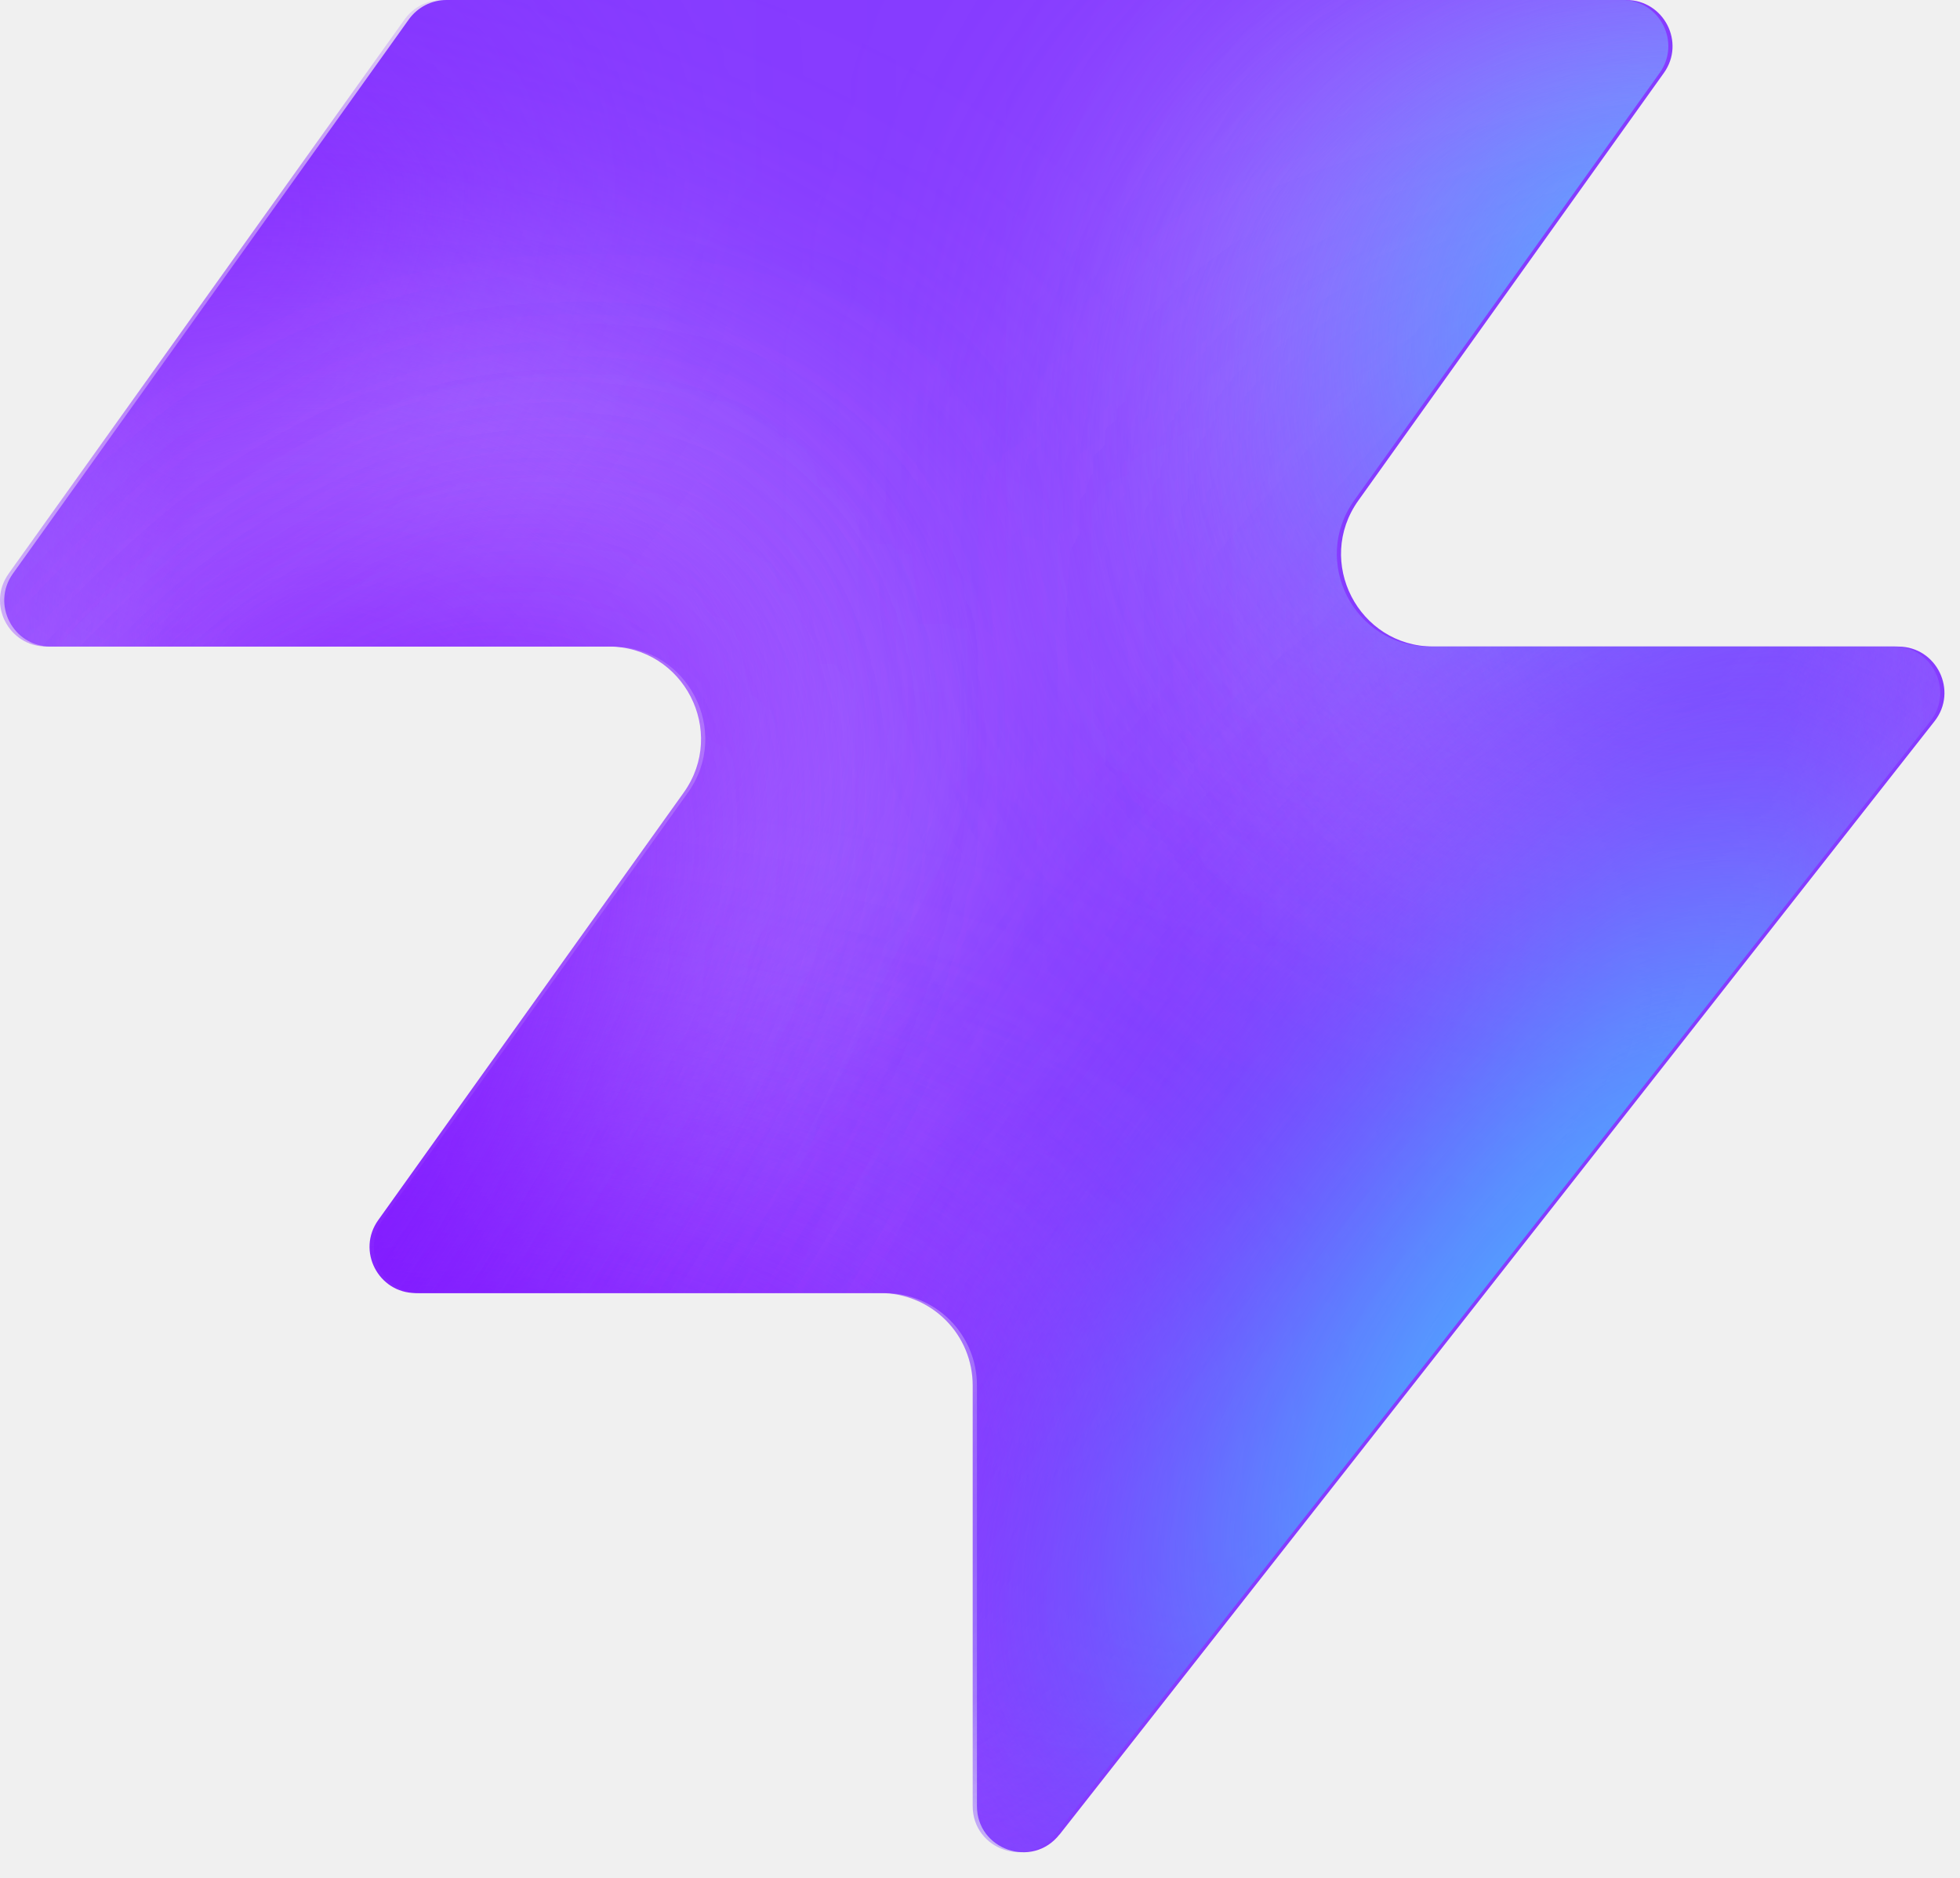
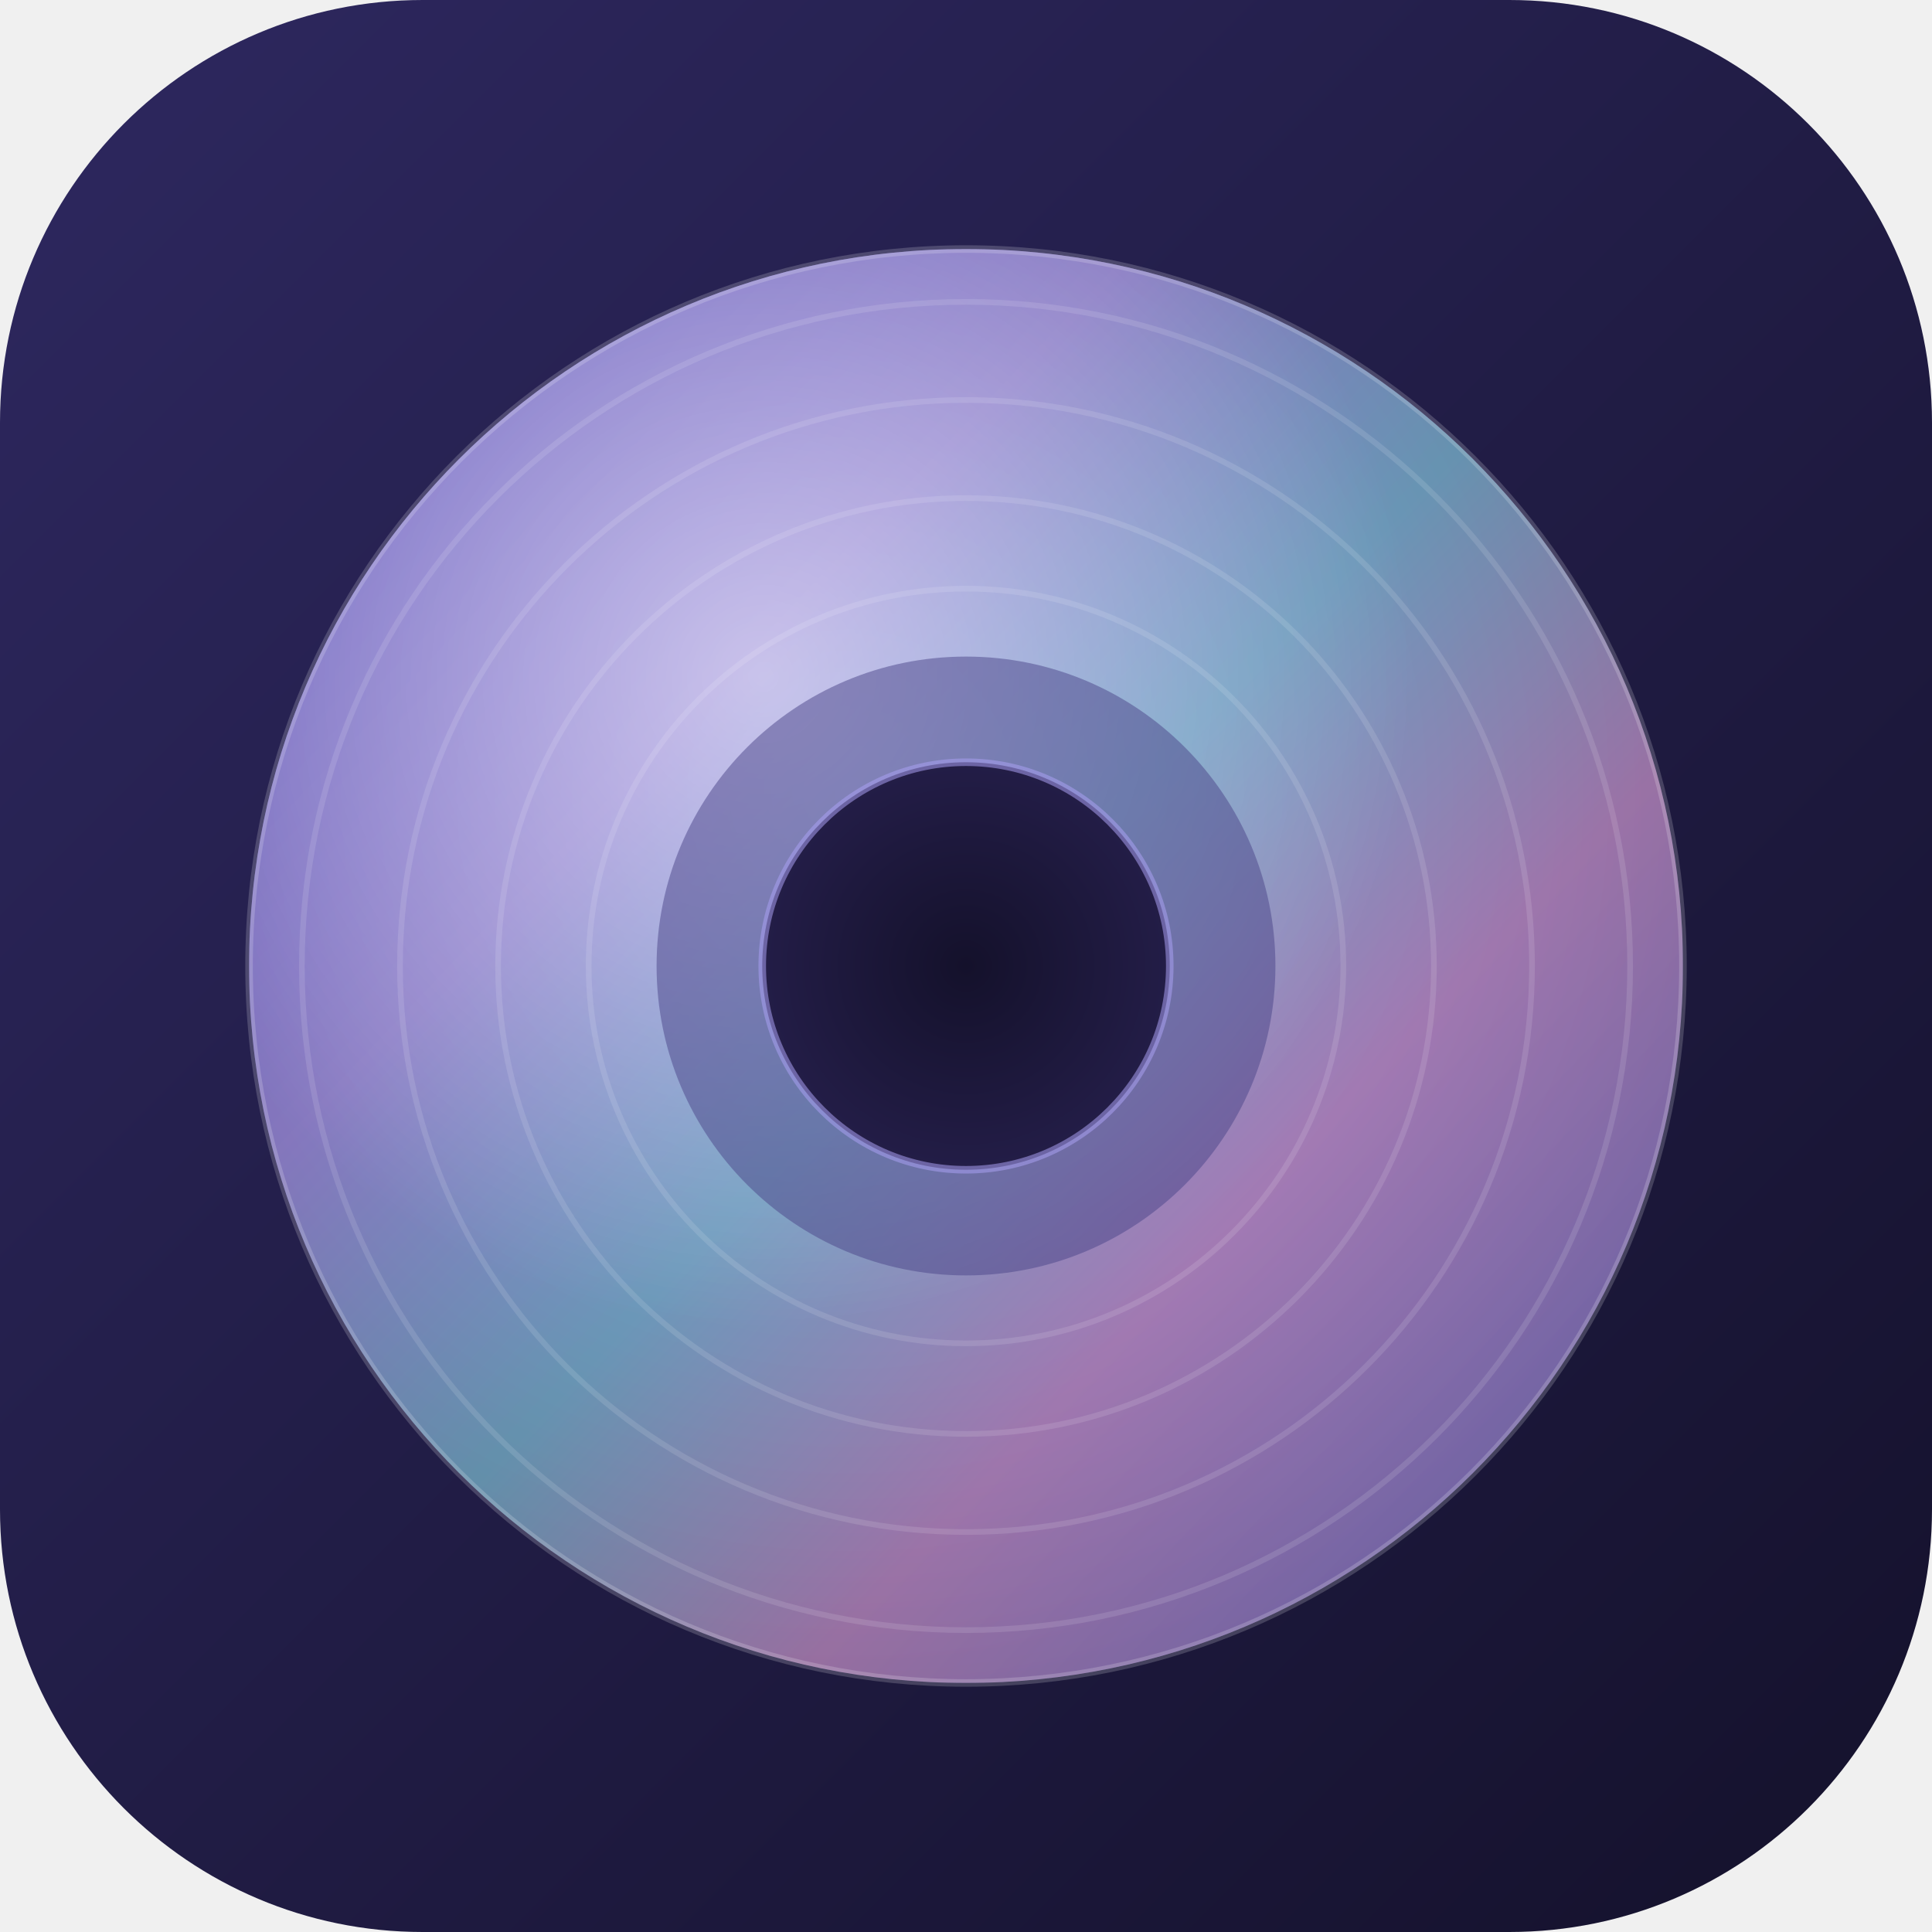
- <svg xmlns="http://www.w3.org/2000/svg" width="48" height="46" fill="none" viewBox="0 0 48 46">
-   <path fill="#863bff" d="M25.946 44.938c-.664.845-2.021.375-2.021-.698V33.937a2.26 2.26 0 0 0-2.262-2.262H10.287c-.92 0-1.456-1.04-.92-1.788l7.48-10.471c1.07-1.497 0-3.578-1.842-3.578H1.237c-.92 0-1.456-1.04-.92-1.788L10.013.474c.214-.297.556-.474.92-.474h28.894c.92 0 1.456 1.04.92 1.788l-7.48 10.471c-1.07 1.498 0 3.579 1.842 3.579h11.377c.943 0 1.473 1.088.89 1.83L25.947 44.94z" style="fill:#863bff;fill:color(display-p3 .525 .23 1);fill-opacity:1" />
-   <mask id="a" width="48" height="46" x="0" y="0" maskUnits="userSpaceOnUse" style="mask-type:alpha">
-     <path fill="#000" d="M25.842 44.938c-.664.844-2.021.375-2.021-.698V33.937a2.26 2.26 0 0 0-2.262-2.262H10.183c-.92 0-1.456-1.04-.92-1.788l7.48-10.471c1.07-1.498 0-3.579-1.842-3.579H1.133c-.92 0-1.456-1.04-.92-1.787L9.91.473c.214-.297.556-.474.92-.474h28.894c.92 0 1.456 1.04.92 1.788l-7.48 10.471c-1.07 1.498 0 3.578 1.842 3.578h11.377c.943 0 1.473 1.088.89 1.832L25.843 44.94z" style="fill:#000;fill-opacity:1" />
-   </mask>
-   <g mask="url(#a)">
-     <g filter="url(#b)">
-       <ellipse cx="5.508" cy="14.704" fill="#ede6ff" rx="5.508" ry="14.704" style="fill:#ede6ff;fill:color(display-p3 .927 .903 1);fill-opacity:1" transform="matrix(.00324 1 1 -.00324 -4.47 31.516)" />
-     </g>
-     <g filter="url(#c)">
-       <ellipse cx="10.399" cy="29.851" fill="#ede6ff" rx="10.399" ry="29.851" style="fill:#ede6ff;fill:color(display-p3 .927 .903 1);fill-opacity:1" transform="matrix(.00324 1 1 -.00324 -39.328 7.883)" />
-     </g>
-     <g filter="url(#d)">
-       <ellipse cx="5.508" cy="30.487" fill="#7e14ff" rx="5.508" ry="30.487" style="fill:#7e14ff;fill:color(display-p3 .492 .077 1);fill-opacity:1" transform="rotate(89.814 -25.913 -14.639)scale(1 -1)" />
-     </g>
-     <g filter="url(#e)">
-       <ellipse cx="5.508" cy="30.599" fill="#7e14ff" rx="5.508" ry="30.599" style="fill:#7e14ff;fill:color(display-p3 .492 .077 1);fill-opacity:1" transform="rotate(89.814 -32.644 -3.334)scale(1 -1)" />
-     </g>
-     <g filter="url(#f)">
-       <ellipse cx="5.508" cy="30.599" fill="#7e14ff" rx="5.508" ry="30.599" style="fill:#7e14ff;fill:color(display-p3 .492 .077 1);fill-opacity:1" transform="matrix(.00324 1 1 -.00324 -34.34 30.47)" />
-     </g>
-     <g filter="url(#g)">
-       <ellipse cx="14.072" cy="22.078" fill="#ede6ff" rx="14.072" ry="22.078" style="fill:#ede6ff;fill:color(display-p3 .927 .903 1);fill-opacity:1" transform="rotate(93.35 24.506 48.493)scale(-1 1)" />
-     </g>
-     <g filter="url(#h)">
-       <ellipse cx="3.47" cy="21.501" fill="#7e14ff" rx="3.47" ry="21.501" style="fill:#7e14ff;fill:color(display-p3 .492 .077 1);fill-opacity:1" transform="rotate(89.009 28.708 47.59)scale(-1 1)" />
-     </g>
-     <g filter="url(#i)">
-       <ellipse cx="3.47" cy="21.501" fill="#7e14ff" rx="3.47" ry="21.501" style="fill:#7e14ff;fill:color(display-p3 .492 .077 1);fill-opacity:1" transform="rotate(89.009 28.708 47.59)scale(-1 1)" />
-     </g>
-     <g filter="url(#j)">
-       <ellipse cx=".387" cy="8.972" fill="#7e14ff" rx="4.407" ry="29.108" style="fill:#7e14ff;fill:color(display-p3 .492 .077 1);fill-opacity:1" transform="rotate(39.51 .387 8.972)" />
-     </g>
-     <g filter="url(#k)">
-       <ellipse cx="47.523" cy="-6.092" fill="#7e14ff" rx="4.407" ry="29.108" style="fill:#7e14ff;fill:color(display-p3 .492 .077 1);fill-opacity:1" transform="rotate(37.892 47.523 -6.092)" />
-     </g>
-     <g filter="url(#l)">
-       <ellipse cx="41.412" cy="6.333" fill="#47bfff" rx="5.971" ry="9.665" style="fill:#47bfff;fill:color(display-p3 .28 .748 1);fill-opacity:1" transform="rotate(37.892 41.412 6.333)" />
-     </g>
-     <g filter="url(#m)">
-       <ellipse cx="-1.879" cy="38.332" fill="#7e14ff" rx="4.407" ry="29.108" style="fill:#7e14ff;fill:color(display-p3 .492 .077 1);fill-opacity:1" transform="rotate(37.892 -1.88 38.332)" />
-     </g>
-     <g filter="url(#n)">
-       <ellipse cx="-1.879" cy="38.332" fill="#7e14ff" rx="4.407" ry="29.108" style="fill:#7e14ff;fill:color(display-p3 .492 .077 1);fill-opacity:1" transform="rotate(37.892 -1.88 38.332)" />
-     </g>
-     <g filter="url(#o)">
-       <ellipse cx="35.651" cy="29.907" fill="#7e14ff" rx="4.407" ry="29.108" style="fill:#7e14ff;fill:color(display-p3 .492 .077 1);fill-opacity:1" transform="rotate(37.892 35.651 29.907)" />
-     </g>
-     <g filter="url(#p)">
-       <ellipse cx="38.418" cy="32.4" fill="#47bfff" rx="5.971" ry="15.297" style="fill:#47bfff;fill:color(display-p3 .28 .748 1);fill-opacity:1" transform="rotate(37.892 38.418 32.4)" />
+ <svg xmlns="http://www.w3.org/2000/svg" viewBox="0 0 512 512" role="img" aria-label="Ambient FM">
+   <defs>
+     <linearGradient id="bg" x1="0" y1="0" x2="1" y2="1">
+       <stop offset="0" stop-color="#2e2860" />
+       <stop offset="1" stop-color="#14112b" />
+     </linearGradient>
+     <radialGradient id="disc" cx="42%" cy="38%" r="70%">
+       <stop offset="0" stop-color="#726ac9" />
+       <stop offset="0.55" stop-color="#544d94" />
+       <stop offset="1" stop-color="#302a58" />
+     </radialGradient>
+     <linearGradient id="sheen" x1="0.08" y1="0.1" x2="0.92" y2="0.9">
+       <stop offset="0" stop-color="#8b7bf0" />
+       <stop offset="0.28" stop-color="#bda9f4" />
+       <stop offset="0.5" stop-color="#83e2dd" />
+       <stop offset="0.72" stop-color="#f2a9d6" />
+       <stop offset="1" stop-color="#9b93ea" />
+     </linearGradient>
+     <radialGradient id="gloss" cx="36%" cy="30%" r="45%">
+       <stop offset="0" stop-color="#ffffff" stop-opacity="0.5" />
+       <stop offset="1" stop-color="#ffffff" stop-opacity="0" />
+     </radialGradient>
+     <radialGradient id="hole" cx="50%" cy="50%" r="50%">
+       <stop offset="0" stop-color="#14112b" />
+       <stop offset="1" stop-color="#231d47" />
+     </radialGradient>
+     <clipPath id="discClip">
+       <circle cx="256" cy="256" r="190" />
+     </clipPath>
+   </defs>
+   <rect width="512" height="512" rx="112" fill="url(#bg)" />
+   <circle cx="256" cy="256" r="190" fill="url(#disc)" />
+   <g clip-path="url(#discClip)">
+     <rect x="66" y="66" width="380" height="380" fill="url(#sheen)" opacity="0.5" />
+     <rect x="66" y="66" width="380" height="380" fill="url(#gloss)" />
+     <g fill="none" stroke="#ffffff" opacity="0.12">
+       <circle cx="256" cy="256" r="176" stroke-width="1.5" />
+       <circle cx="256" cy="256" r="150" stroke-width="1.5" />
+       <circle cx="256" cy="256" r="124" stroke-width="1.5" />
+       <circle cx="256" cy="256" r="100" stroke-width="1.5" />
    </g>
  </g>
-   <defs>
-     <filter id="b" width="60.045" height="41.654" x="-19.77" y="16.149" color-interpolation-filters="sRGB" filterUnits="userSpaceOnUse">
-       <feFlood flood-opacity="0" result="BackgroundImageFix" />
-       <feBlend in="SourceGraphic" in2="BackgroundImageFix" result="shape" />
-       <feGaussianBlur result="effect1_foregroundBlur_2002_17158" stdDeviation="7.659" />
-     </filter>
-     <filter id="c" width="90.34" height="51.437" x="-54.613" y="-7.533" color-interpolation-filters="sRGB" filterUnits="userSpaceOnUse">
-       <feFlood flood-opacity="0" result="BackgroundImageFix" />
-       <feBlend in="SourceGraphic" in2="BackgroundImageFix" result="shape" />
-       <feGaussianBlur result="effect1_foregroundBlur_2002_17158" stdDeviation="7.659" />
-     </filter>
-     <filter id="d" width="79.355" height="29.4" x="-49.64" y="2.03" color-interpolation-filters="sRGB" filterUnits="userSpaceOnUse">
-       <feFlood flood-opacity="0" result="BackgroundImageFix" />
-       <feBlend in="SourceGraphic" in2="BackgroundImageFix" result="shape" />
-       <feGaussianBlur result="effect1_foregroundBlur_2002_17158" stdDeviation="4.596" />
-     </filter>
-     <filter id="e" width="79.579" height="29.4" x="-45.045" y="20.029" color-interpolation-filters="sRGB" filterUnits="userSpaceOnUse">
-       <feFlood flood-opacity="0" result="BackgroundImageFix" />
-       <feBlend in="SourceGraphic" in2="BackgroundImageFix" result="shape" />
-       <feGaussianBlur result="effect1_foregroundBlur_2002_17158" stdDeviation="4.596" />
-     </filter>
-     <filter id="f" width="79.579" height="29.4" x="-43.513" y="21.178" color-interpolation-filters="sRGB" filterUnits="userSpaceOnUse">
-       <feFlood flood-opacity="0" result="BackgroundImageFix" />
-       <feBlend in="SourceGraphic" in2="BackgroundImageFix" result="shape" />
-       <feGaussianBlur result="effect1_foregroundBlur_2002_17158" stdDeviation="4.596" />
-     </filter>
-     <filter id="g" width="74.749" height="58.852" x="15.756" y="-17.901" color-interpolation-filters="sRGB" filterUnits="userSpaceOnUse">
-       <feFlood flood-opacity="0" result="BackgroundImageFix" />
-       <feBlend in="SourceGraphic" in2="BackgroundImageFix" result="shape" />
-       <feGaussianBlur result="effect1_foregroundBlur_2002_17158" stdDeviation="7.659" />
-     </filter>
-     <filter id="h" width="61.377" height="25.362" x="23.548" y="2.284" color-interpolation-filters="sRGB" filterUnits="userSpaceOnUse">
-       <feFlood flood-opacity="0" result="BackgroundImageFix" />
-       <feBlend in="SourceGraphic" in2="BackgroundImageFix" result="shape" />
-       <feGaussianBlur result="effect1_foregroundBlur_2002_17158" stdDeviation="4.596" />
-     </filter>
-     <filter id="i" width="61.377" height="25.362" x="23.548" y="2.284" color-interpolation-filters="sRGB" filterUnits="userSpaceOnUse">
-       <feFlood flood-opacity="0" result="BackgroundImageFix" />
-       <feBlend in="SourceGraphic" in2="BackgroundImageFix" result="shape" />
-       <feGaussianBlur result="effect1_foregroundBlur_2002_17158" stdDeviation="4.596" />
-     </filter>
-     <filter id="j" width="56.045" height="63.649" x="-27.636" y="-22.853" color-interpolation-filters="sRGB" filterUnits="userSpaceOnUse">
-       <feFlood flood-opacity="0" result="BackgroundImageFix" />
-       <feBlend in="SourceGraphic" in2="BackgroundImageFix" result="shape" />
-       <feGaussianBlur result="effect1_foregroundBlur_2002_17158" stdDeviation="4.596" />
-     </filter>
-     <filter id="k" width="54.814" height="64.646" x="20.116" y="-38.415" color-interpolation-filters="sRGB" filterUnits="userSpaceOnUse">
-       <feFlood flood-opacity="0" result="BackgroundImageFix" />
-       <feBlend in="SourceGraphic" in2="BackgroundImageFix" result="shape" />
-       <feGaussianBlur result="effect1_foregroundBlur_2002_17158" stdDeviation="4.596" />
-     </filter>
-     <filter id="l" width="33.541" height="35.313" x="24.641" y="-11.323" color-interpolation-filters="sRGB" filterUnits="userSpaceOnUse">
-       <feFlood flood-opacity="0" result="BackgroundImageFix" />
-       <feBlend in="SourceGraphic" in2="BackgroundImageFix" result="shape" />
-       <feGaussianBlur result="effect1_foregroundBlur_2002_17158" stdDeviation="4.596" />
-     </filter>
-     <filter id="m" width="54.814" height="64.646" x="-29.286" y="6.009" color-interpolation-filters="sRGB" filterUnits="userSpaceOnUse">
-       <feFlood flood-opacity="0" result="BackgroundImageFix" />
-       <feBlend in="SourceGraphic" in2="BackgroundImageFix" result="shape" />
-       <feGaussianBlur result="effect1_foregroundBlur_2002_17158" stdDeviation="4.596" />
-     </filter>
-     <filter id="n" width="54.814" height="64.646" x="-29.286" y="6.009" color-interpolation-filters="sRGB" filterUnits="userSpaceOnUse">
-       <feFlood flood-opacity="0" result="BackgroundImageFix" />
-       <feBlend in="SourceGraphic" in2="BackgroundImageFix" result="shape" />
-       <feGaussianBlur result="effect1_foregroundBlur_2002_17158" stdDeviation="4.596" />
-     </filter>
-     <filter id="o" width="54.814" height="64.646" x="8.244" y="-2.416" color-interpolation-filters="sRGB" filterUnits="userSpaceOnUse">
-       <feFlood flood-opacity="0" result="BackgroundImageFix" />
-       <feBlend in="SourceGraphic" in2="BackgroundImageFix" result="shape" />
-       <feGaussianBlur result="effect1_foregroundBlur_2002_17158" stdDeviation="4.596" />
-     </filter>
-     <filter id="p" width="39.409" height="43.623" x="18.713" y="10.588" color-interpolation-filters="sRGB" filterUnits="userSpaceOnUse">
-       <feFlood flood-opacity="0" result="BackgroundImageFix" />
-       <feBlend in="SourceGraphic" in2="BackgroundImageFix" result="shape" />
-       <feGaussianBlur result="effect1_foregroundBlur_2002_17158" stdDeviation="4.596" />
-     </filter>
-   </defs>
+   <circle cx="256" cy="256" r="190" fill="none" stroke="#ffffff" stroke-opacity="0.18" stroke-width="2" />
+   <circle cx="256" cy="256" r="82" fill="#4a4488" opacity="0.5" />
+   <circle cx="256" cy="256" r="54" fill="url(#hole)" />
+   <circle cx="256" cy="256" r="54" fill="none" stroke="#a79ff0" stroke-opacity="0.55" stroke-width="2" />
</svg>
